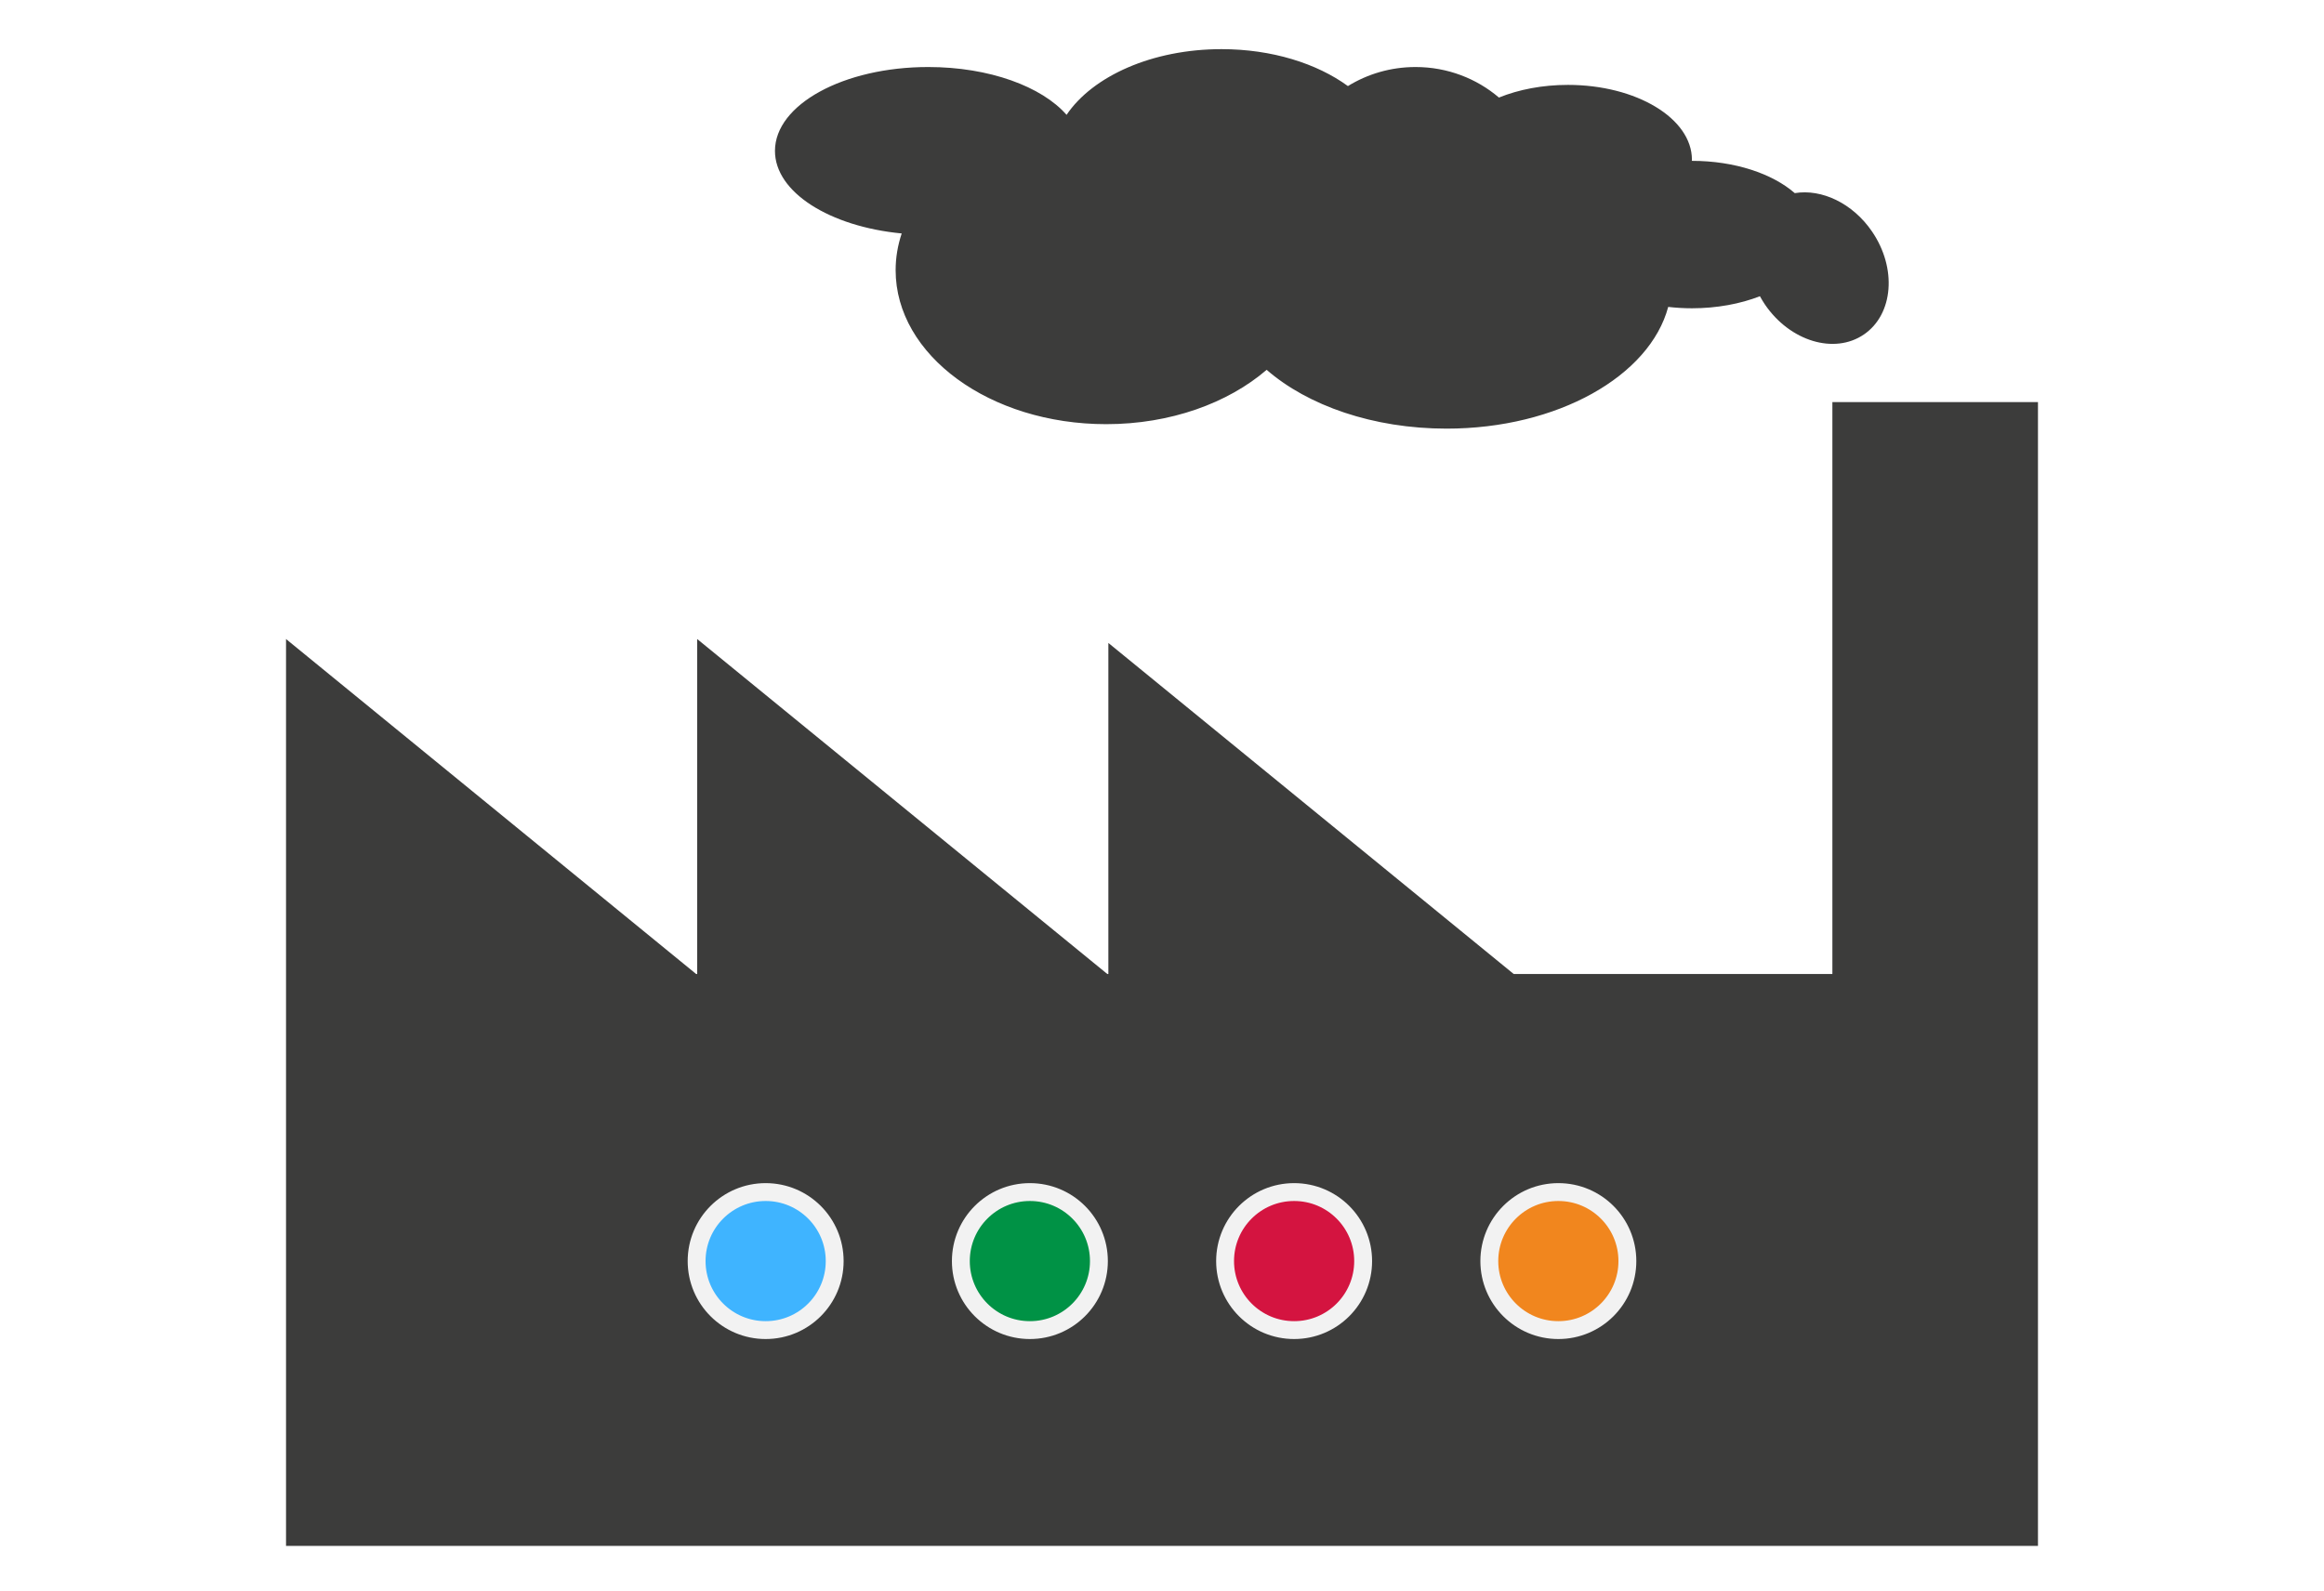
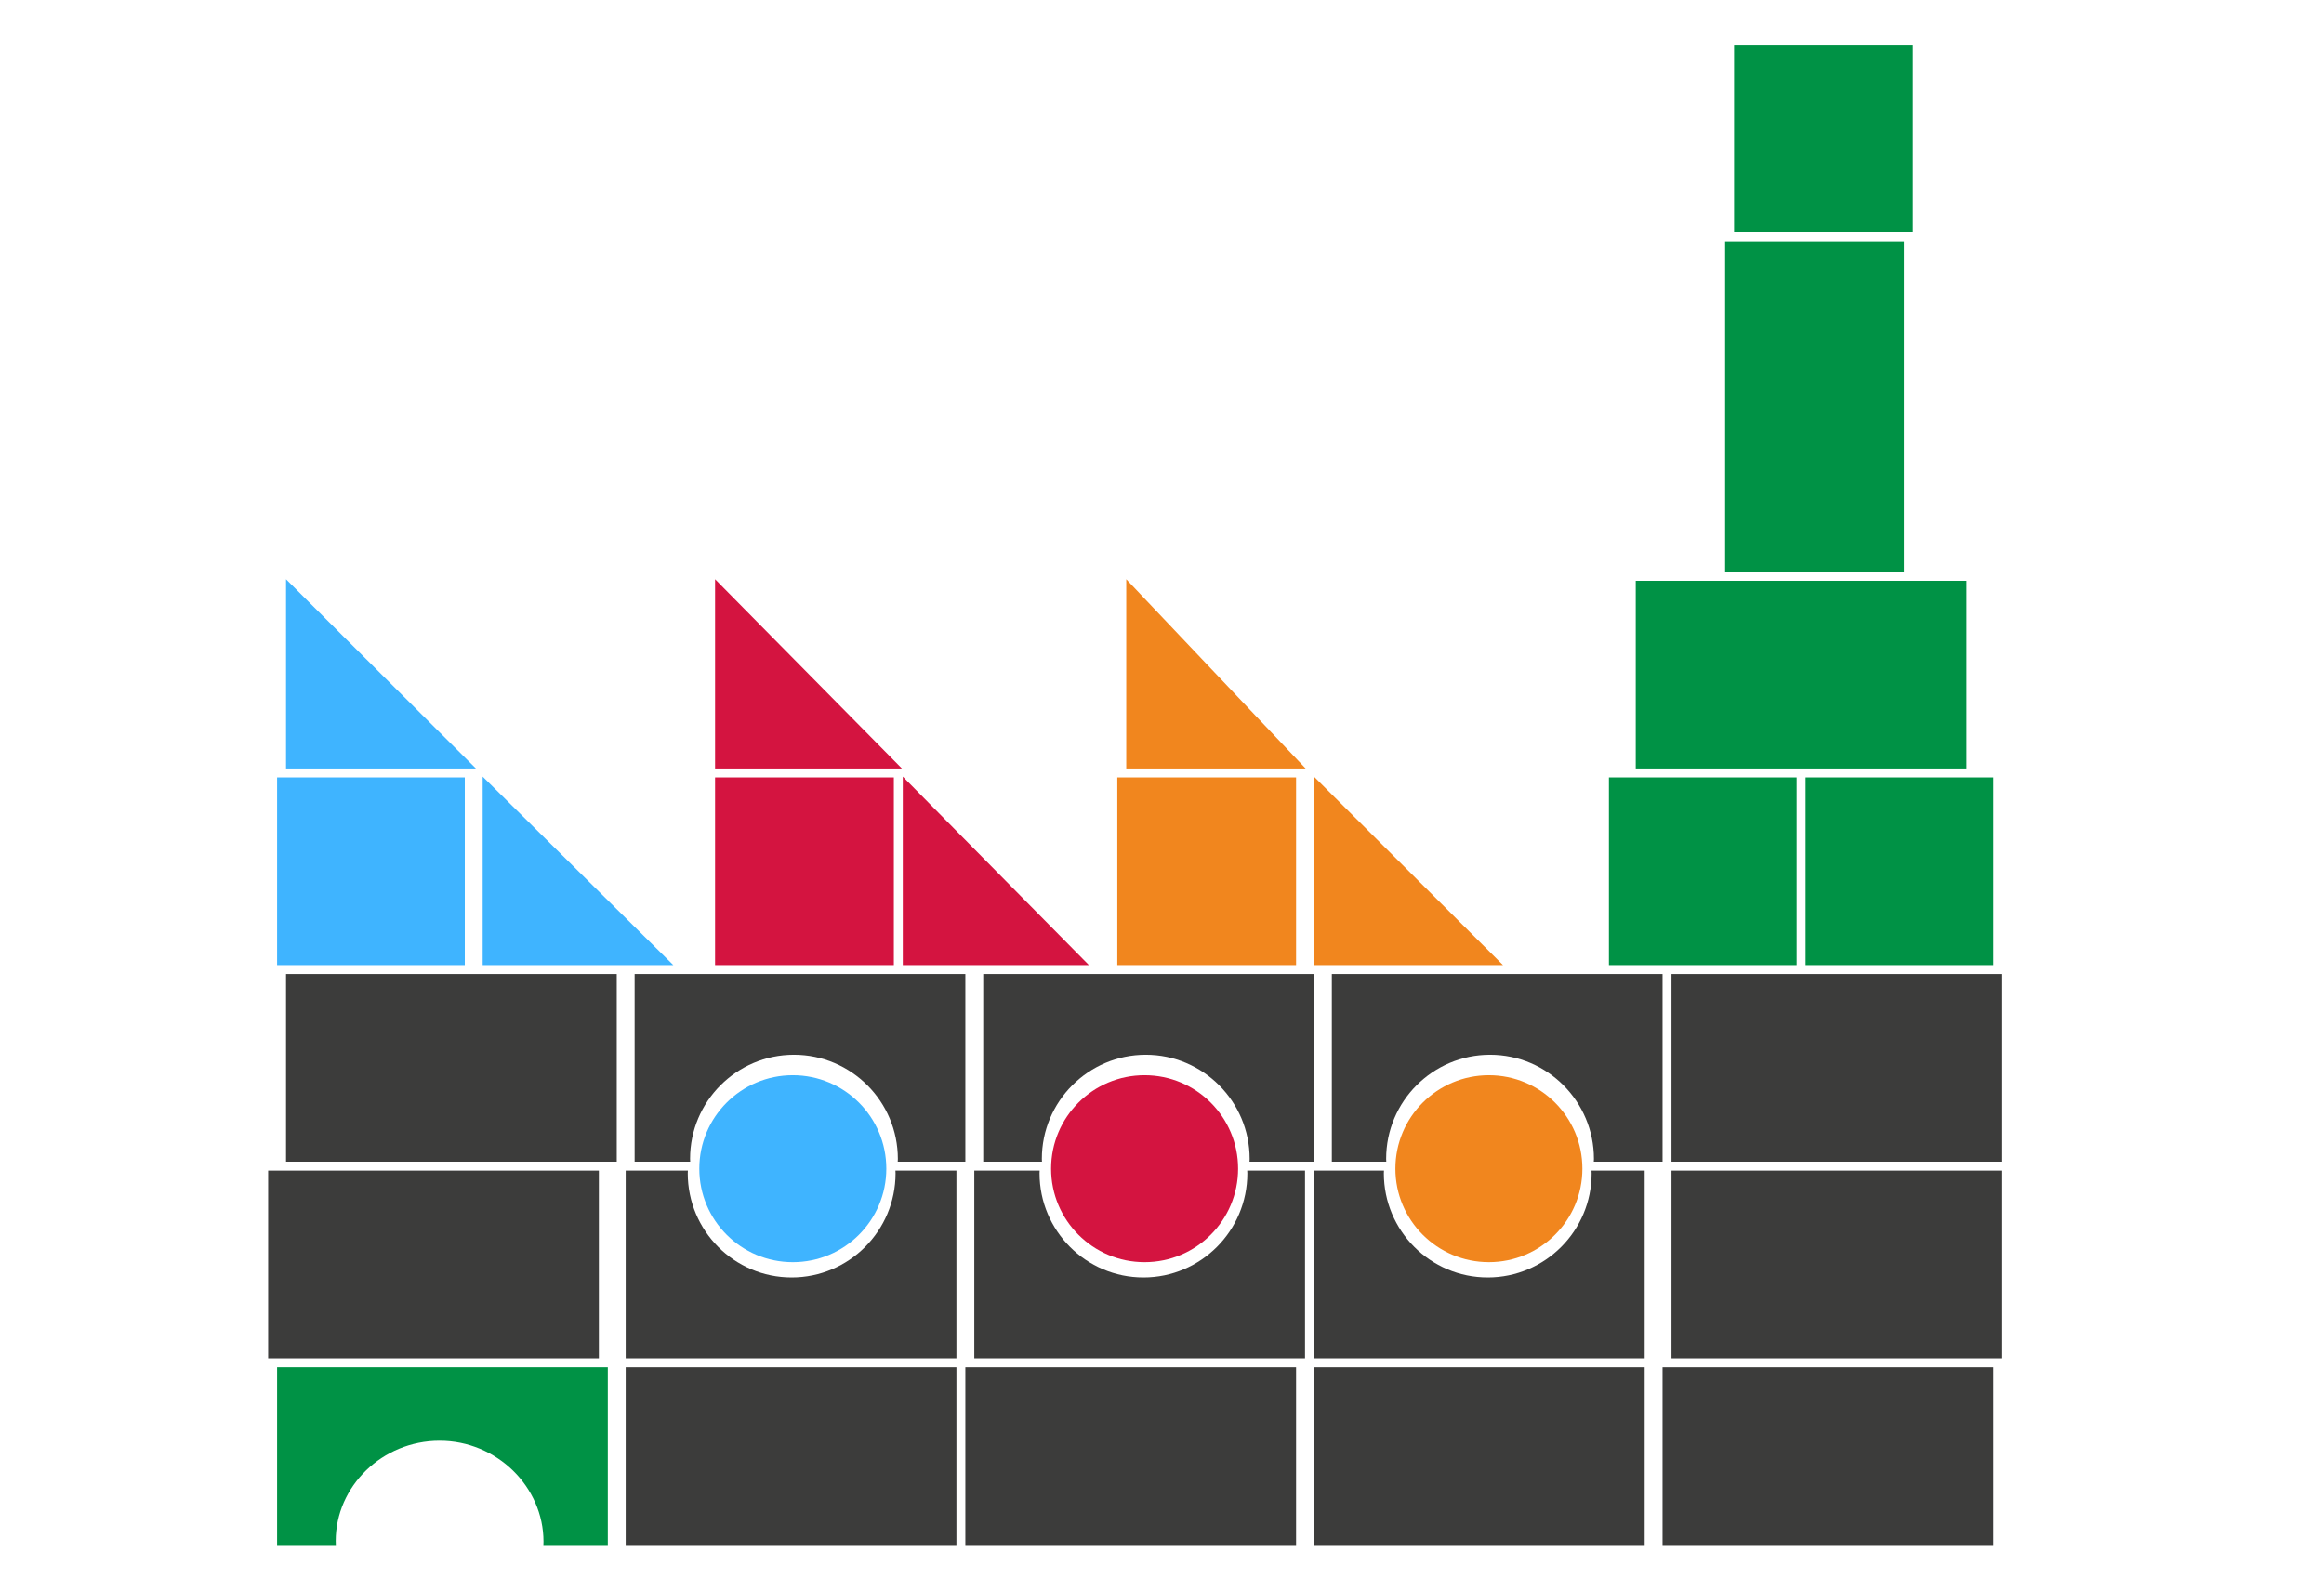
<svg xmlns="http://www.w3.org/2000/svg" version="1.1" id="Layer_1" x="0px" y="0px" width="260px" height="178px" viewBox="0 0 260 178" style="enable-background:new 0 0 260 178;" xml:space="preserve">
-   <polygon style="fill-rule:evenodd;clip-rule:evenodd;fill:#3C3C3B;" points="205,45 205,109 169.348,109 124,71.951 124,109   123.883,109 78,71.514 78,109 77.883,109 32,71.514 32,109 32,147.351 32,173 228,173 228,148 228,109 228,45 " />
+   <rect x="31" y="87" style="fill:#3FB4FF;" width="21" height="21" />
+   <rect x="183" y="65" style="fill:#009245;" width="37" height="21" />
+   <rect x="80" y="87" style="fill:#D41440;" width="20" height="21" />
+   <rect x="194" y="5" style="fill:#009245;" width="20" height="21" />
+   <path style="fill:#009245;" d="M31,153v20h6.572c-0.002,0-0.014-0.464-0.014-0.553c0-6.113,5.204-11.216,11.624-11.216  c6.419,0,11.623,5.174,11.623,11.288c0,0.088-0.012,0.48-0.014,0.48H68v-20H31z" />
+   <polygon style="fill:#3FB4FF;" points="54,86.909 75.33,108 54,108 " />
+   <polygon style="fill:#3FB4FF;" points="32,64.825 53.246,86 32,86 " />
+   <polygon style="fill:#D41440;" points="101,86.909 121.822,108 101,108 " />
+   <polygon style="fill:#D41440;" points="80,64.825 100.9,86 80,86 " />
+   <rect x="193" y="27" style="fill:#009245;" width="20" height="37" />
+   <rect x="180" y="87" style="fill:#009245;" width="21" height="21" />
+   <rect x="202" y="87" style="fill:#009245;" width="21" height="21" />
+   <circle style="fill:#3FB4FF;" cx="88.697" cy="130.786" r="10.461" />
+   <circle style="fill:#D41440;" cx="128.052" cy="130.786" r="10.461" />
+   <circle style="fill:#F1861E;" cx="166.571" cy="130.786" r="10.46" />
  <g>
-     <g>
-       <path style="fill:#3FB4FF;stroke:#F2F2F2;stroke-width:2;stroke-miterlimit:10;" d="M93.381,141.128    c0,4.267-3.455,7.723-7.722,7.723c-4.264,0-7.724-3.456-7.724-7.723c0-4.269,3.46-7.725,7.724-7.725    C89.926,133.403,93.381,136.859,93.381,141.128z" />
-     </g>
-     <g>
-       <path style="fill:#009245;stroke:#F2F2F2;stroke-width:2;stroke-miterlimit:10;" d="M122.942,141.128    c0,4.267-3.454,7.723-7.722,7.723c-4.264,0-7.724-3.456-7.724-7.723c0-4.269,3.46-7.725,7.724-7.725    C119.488,133.403,122.942,136.859,122.942,141.128z" />
-     </g>
-     <g>
-       <path style="fill:#D41440;stroke:#F2F2F2;stroke-width:2;stroke-miterlimit:10;" d="M152.504,141.128    c0,4.267-3.454,7.723-7.722,7.723c-4.265,0-7.724-3.456-7.724-7.723c0-4.269,3.459-7.725,7.724-7.725    C149.05,133.403,152.504,136.859,152.504,141.128z" />
-     </g>
-     <g>
-       <path style="fill:#F1861E;stroke:#F2F2F2;stroke-width:2;stroke-miterlimit:10;" d="M182.065,141.128    c0,4.267-3.455,7.723-7.722,7.723c-4.264,0-7.724-3.456-7.724-7.723c0-4.269,3.46-7.725,7.724-7.725    C178.611,133.403,182.065,136.859,182.065,141.128z" />
-     </g>
+     <path style="fill:#3C3C3B;" d="M71,109v21h6.216c-0.002,0-0.014-0.225-0.014-0.318c0-6.419,5.204-11.645,11.623-11.645   s11.623,5.235,11.623,11.655c0,0.093-0.012,0.308-0.014,0.308H108v-21H71z" />
+     <path style="fill:#3C3C3B;" d="M149,109v21h6.091c-0.002,0-0.014-0.225-0.014-0.318c0-6.419,5.204-11.645,11.623-11.645   s11.623,5.235,11.623,11.655c0,0.093-0.012,0.308-0.014,0.308H186v-21H149z" />
+     <path style="fill:#3C3C3B;" d="M110,109v21h6.572c-0.002,0-0.014-0.225-0.014-0.318c0-6.419,5.204-11.645,11.624-11.645   c6.419,0,11.623,5.235,11.623,11.655c0,0.093-0.012,0.308-0.014,0.308H147v-21H110z" />
+     <path style="fill:#3C3C3B;" d="M184,152v-21h-5.949c0.001,0,0.014,0.22,0.014,0.312c0,6.42-5.204,11.643-11.623,11.643   c-6.419,0-11.623-5.23-11.623-11.652c0-0.092,0.012-0.303,0.014-0.303H147v21H184z" />
+     <path style="fill:#3C3C3B;" d="M146,152v-21h-6.467c0.001,0,0.014,0.22,0.014,0.312c0,6.42-5.204,11.643-11.624,11.643   c-6.419,0-11.623-5.23-11.623-11.652c0-0.092,0.012-0.303,0.014-0.303H109v21H146z" />
+     <path style="fill:#3C3C3B;" d="M107,152v-21h-6.823c0.001,0,0.013,0.22,0.013,0.312c0,6.42-5.204,11.643-11.623,11.643   c-6.419,0-11.623-5.23-11.623-11.652c0-0.092,0.012-0.303,0.014-0.303H70v21H107z" />
+     <rect x="147" y="153" style="fill:#3C3C3B;" width="37" height="20" />
+     <rect x="70" y="153" style="fill:#3C3C3B;" width="37" height="20" />
+     <rect x="108" y="153" style="fill:#3C3C3B;" width="37" height="20" />
+     <rect x="186" y="153" style="fill:#3C3C3B;" width="37" height="20" />
+     <rect x="32" y="109" style="fill:#3C3C3B;" width="37" height="21" />
+     <rect x="30" y="131" style="fill:#3C3C3B;" width="37" height="21" />
+     <rect x="187" y="109" style="fill:#3C3C3B;" width="37" height="21" />
+     <rect x="187" y="131" style="fill:#3C3C3B;" width="37" height="21" />
  </g>
-   <path style="fill:#3C3C3B;" d="M209.44,25.915c-2.177-3.192-5.652-4.799-8.646-4.302C198.291,19.433,194.071,18,189.286,18  c-0.003,0-0.007,0-0.011,0c0.001-0.042,0.011-0.083,0.011-0.125c0-4.626-6.211-8.375-13.872-8.375c-2.857,0-5.512,0.522-7.719,1.417  c-2.484-2.119-5.745-3.417-9.33-3.417c-2.788,0-5.38,0.788-7.566,2.132c-3.466-2.529-8.508-4.132-14.141-4.132  c-7.757,0-14.415,3.025-17.335,7.352c-2.76-3.162-8.639-5.352-15.469-5.352c-9.474,0-17.154,4.203-17.154,9.389  c0,4.628,6.126,8.465,14.179,9.237c-0.44,1.317-0.679,2.692-0.679,4.108c0,9.519,10.547,17.234,23.556,17.234  c7.194,0,13.631-2.362,17.952-6.082c4.595,3.997,11.901,6.582,20.13,6.582c12.416,0,22.725-5.883,24.795-13.622  c0.859,0.098,1.744,0.153,2.651,0.153c2.811,0,5.422-0.498,7.61-1.348c0.173,0.315,0.357,0.627,0.565,0.933  c2.801,4.106,7.753,5.606,11.061,3.351C211.83,35.18,212.241,30.021,209.44,25.915z" />
+   <rect x="125" y="87" style="fill:#F1861E;" width="20" height="21" />
+   <polygon style="fill:#F1861E;" points="147,86.909 168.152,108 147,108 " />
+   <polygon style="fill:#F1861E;" points="126,64.825 146.068,86 126,86 " />
</svg>
